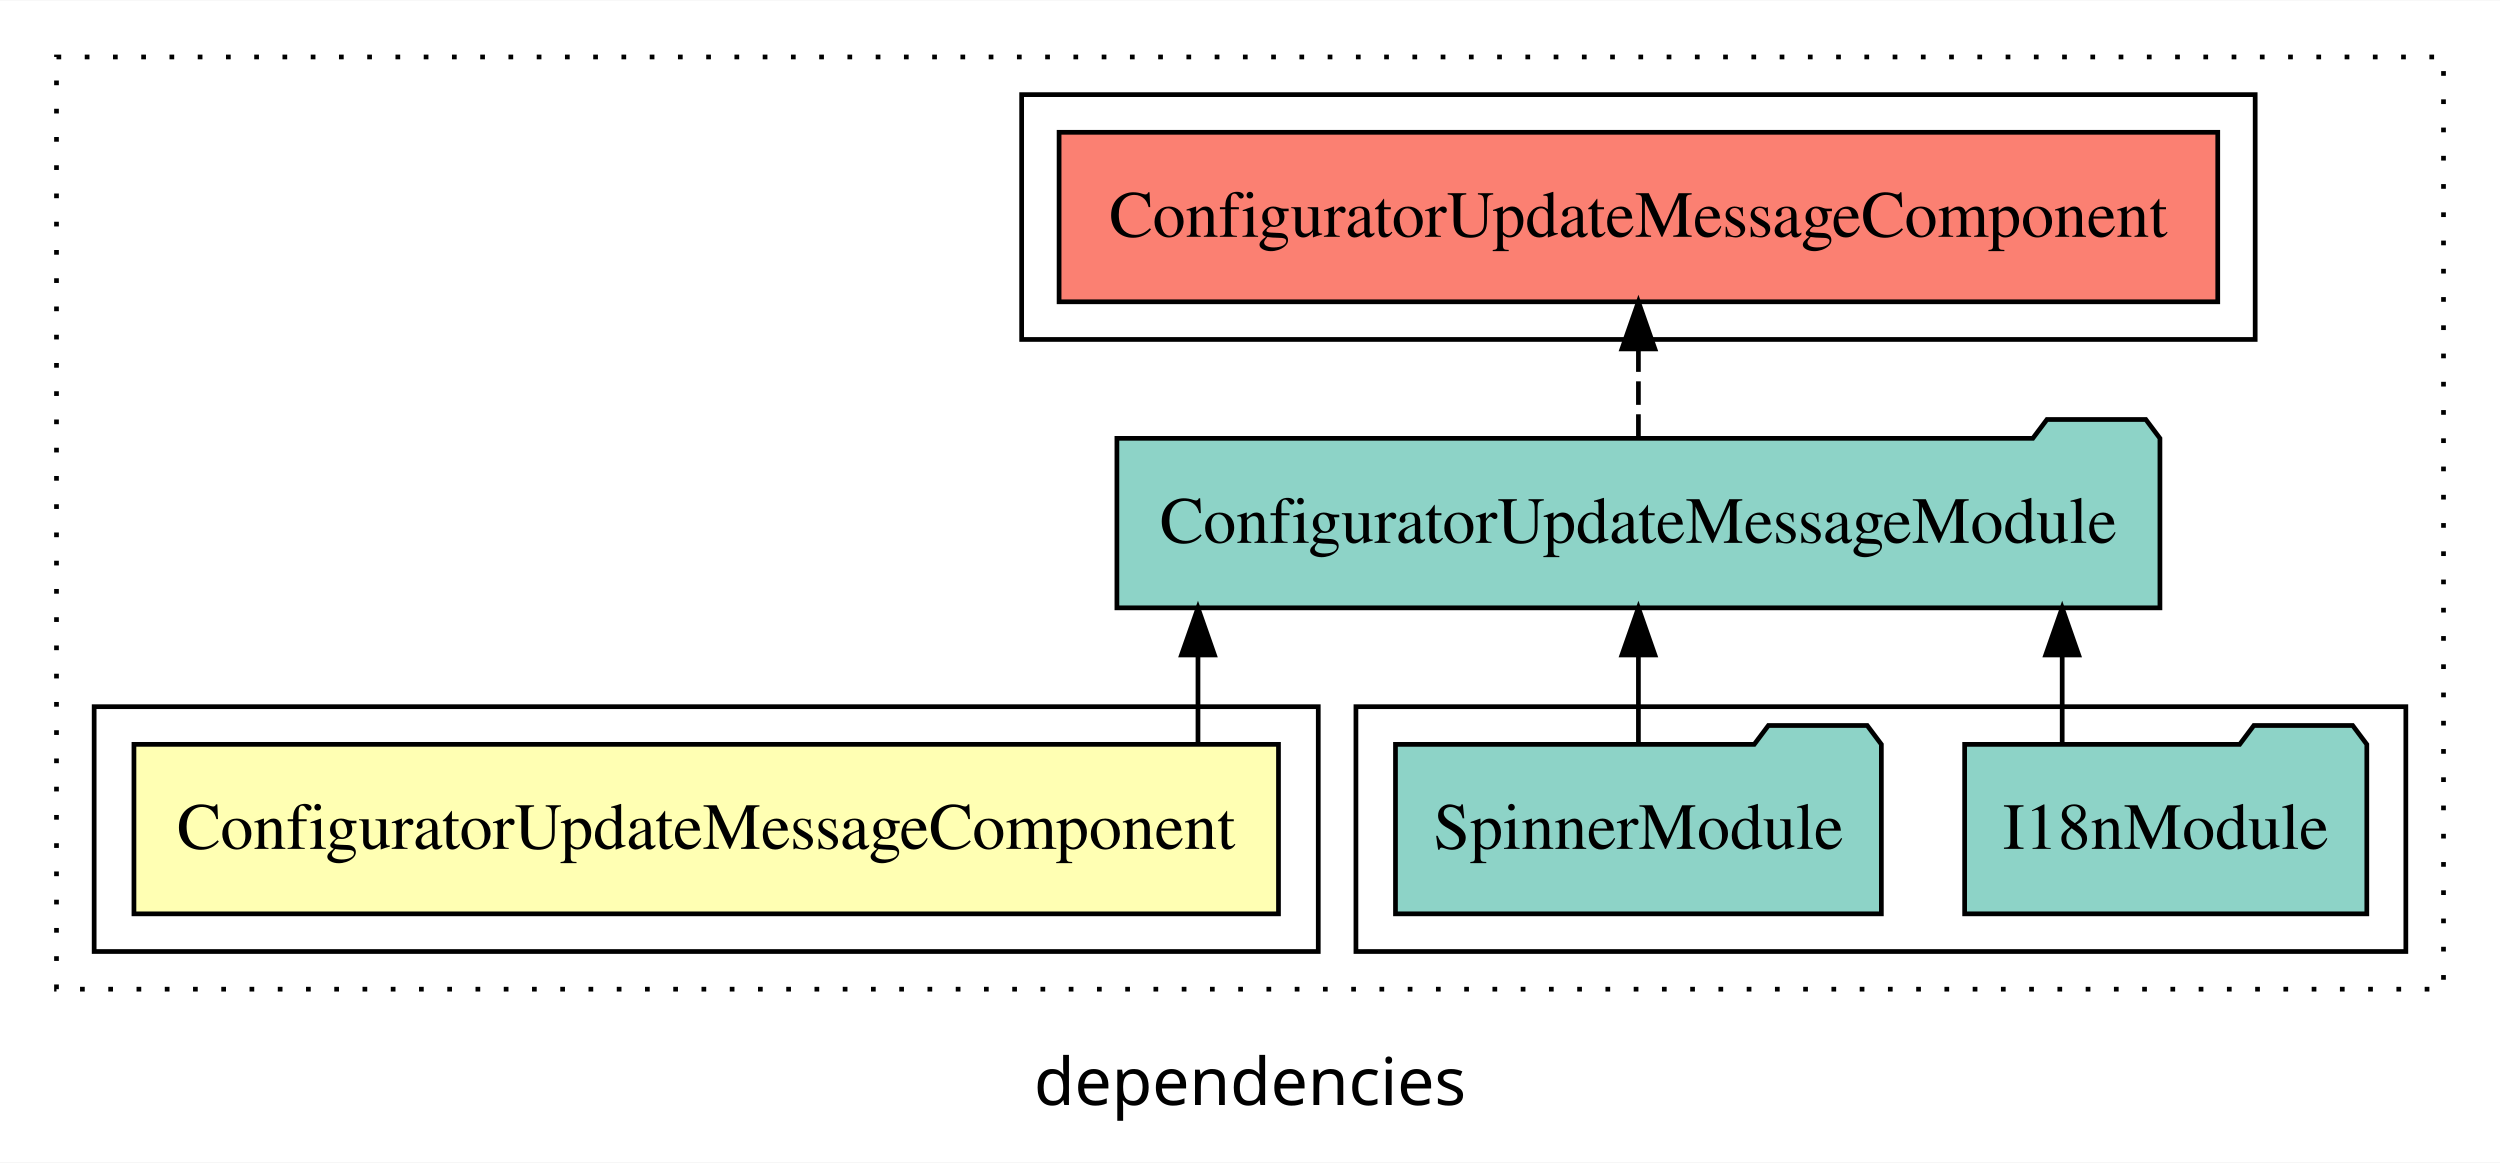
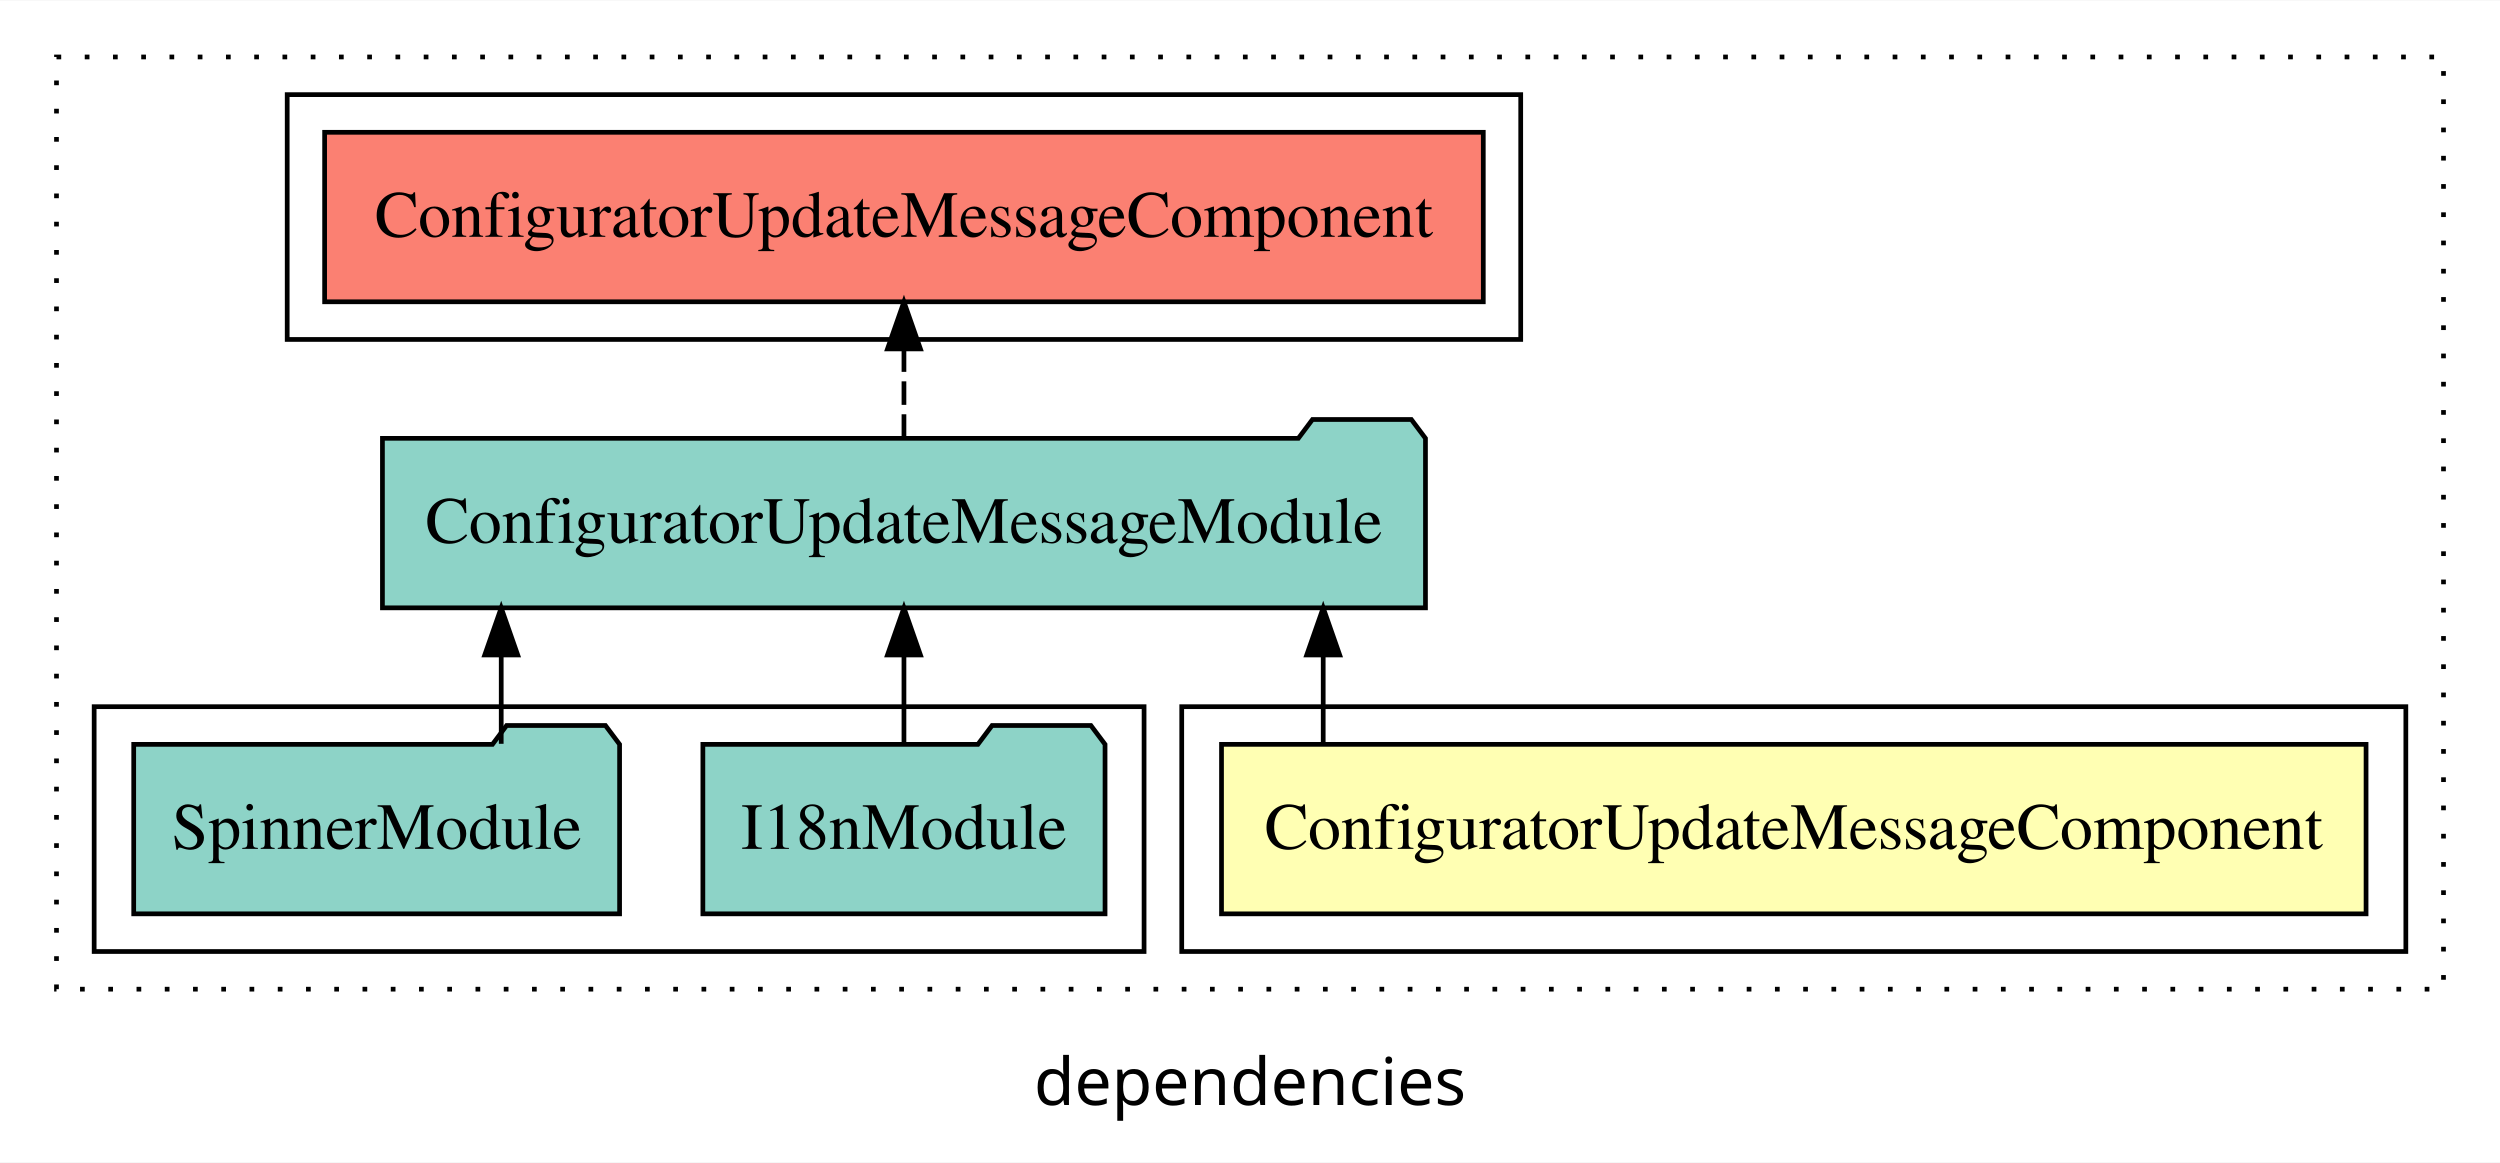
<svg xmlns="http://www.w3.org/2000/svg" width="531pt" height="247pt" viewBox="0.00 0.00 531.00 246.80">
  <g id="graph0" class="graph" transform="scale(1 1) rotate(0) translate(4 242.8)">
    <polygon fill="white" stroke="transparent" points="-4,4 -4,-242.8 527,-242.8 527,4 -4,4" />
    <text text-anchor="middle" x="261.5" y="-8.2" font-family="sans-serif" font-size="14.00">dependencies</text>
    <g id="clust1" class="cluster">
      <polygon fill="none" stroke="black" stroke-dasharray="1,5" points="8,-32.8 8,-230.8 515,-230.8 515,-32.8 8,-32.8" />
    </g>
-     <g id="clust5" class="cluster">
-       <polygon fill="none" stroke="black" points="213,-170.8 213,-222.8 475,-222.8 475,-170.8 213,-170.8" />
+     <g id="clust2" class="cluster">
+       <polygon fill="none" stroke="black" points="247,-40.8 247,-92.8 507,-92.8 507,-40.8 247,-40.8" />
    </g>
    <g id="clust4" class="cluster">
-       <polygon fill="none" stroke="black" points="284,-40.8 284,-92.8 507,-92.8 507,-40.8 284,-40.8" />
+       <polygon fill="none" stroke="black" points="16,-40.8 16,-92.8 239,-92.8 239,-40.8 16,-40.8" />
    </g>
-     <g id="clust2" class="cluster">
-       <polygon fill="none" stroke="black" points="16,-40.8 16,-92.8 276,-92.8 276,-40.8 16,-40.8" />
+     <g id="clust5" class="cluster">
+       <polygon fill="none" stroke="black" points="57,-170.8 57,-222.8 319,-222.8 319,-170.8 57,-170.8" />
    </g>
    <g id="node1" class="node">
-       <polygon fill="#ffffb3" stroke="black" points="267.55,-84.8 24.45,-84.8 24.45,-48.8 267.55,-48.8 267.55,-84.8" />
-       <text text-anchor="middle" x="146" y="-62.6" font-family="Times,serif" font-size="14.00">ConfiguratorUpdateMessageComponent</text>
+       <polygon fill="#ffffb3" stroke="black" points="498.55,-84.8 255.45,-84.8 255.45,-48.8 498.55,-48.8 498.55,-84.8" />
+       <text text-anchor="middle" x="377" y="-62.6" font-family="Times,serif" font-size="14.00">ConfiguratorUpdateMessageComponent</text>
    </g>
    <g id="node2" class="node">
-       <polygon fill="#8dd3c7" stroke="black" points="454.77,-149.8 451.77,-153.8 430.77,-153.8 427.77,-149.8 233.23,-149.8 233.23,-113.8 454.77,-113.8 454.77,-149.8" />
-       <text text-anchor="middle" x="344" y="-127.6" font-family="Times,serif" font-size="14.00">ConfiguratorUpdateMessageModule</text>
+       <polygon fill="#8dd3c7" stroke="black" points="298.77,-149.8 295.77,-153.8 274.77,-153.8 271.77,-149.8 77.23,-149.8 77.23,-113.8 298.77,-113.8 298.77,-149.8" />
+       <text text-anchor="middle" x="188" y="-127.6" font-family="Times,serif" font-size="14.00">ConfiguratorUpdateMessageModule</text>
    </g>
    <g id="edge1" class="edge">
-       <path fill="none" stroke="black" d="M250.45,-84.91C250.45,-84.91 250.45,-103.79 250.45,-103.79" />
-       <polygon fill="black" stroke="black" points="246.95,-103.79 250.45,-113.79 253.95,-103.79 246.95,-103.79" />
+       <path fill="none" stroke="black" d="M277.05,-84.91C277.05,-84.91 277.05,-103.79 277.05,-103.79" />
+       <polygon fill="black" stroke="black" points="273.55,-103.79 277.05,-113.79 280.55,-103.79 273.55,-103.79" />
    </g>
    <g id="node5" class="node">
-       <polygon fill="#fb8072" stroke="black" points="467.05,-214.8 220.95,-214.8 220.95,-178.8 467.05,-178.8 467.05,-214.8" />
-       <text text-anchor="middle" x="344" y="-192.6" font-family="Times,serif" font-size="14.00">ConfiguratorUpdateMessageComponent </text>
+       <polygon fill="#fb8072" stroke="black" points="311.05,-214.8 64.95,-214.8 64.95,-178.8 311.05,-178.8 311.05,-214.8" />
+       <text text-anchor="middle" x="188" y="-192.6" font-family="Times,serif" font-size="14.00">ConfiguratorUpdateMessageComponent </text>
    </g>
    <g id="edge4" class="edge">
-       <path fill="none" stroke="black" stroke-dasharray="5,2" d="M344,-149.91C344,-149.91 344,-168.79 344,-168.79" />
-       <polygon fill="black" stroke="black" points="340.5,-168.79 344,-178.79 347.5,-168.79 340.5,-168.79" />
+       <path fill="none" stroke="black" stroke-dasharray="5,2" d="M188,-149.91C188,-149.91 188,-168.79 188,-168.79" />
+       <polygon fill="black" stroke="black" points="184.5,-168.79 188,-178.79 191.5,-168.79 184.5,-168.79" />
    </g>
    <g id="node3" class="node">
-       <polygon fill="#8dd3c7" stroke="black" points="498.71,-84.8 495.71,-88.8 474.71,-88.8 471.71,-84.8 413.29,-84.8 413.29,-48.8 498.71,-48.8 498.71,-84.8" />
-       <text text-anchor="middle" x="456" y="-62.6" font-family="Times,serif" font-size="14.00">I18nModule</text>
+       <polygon fill="#8dd3c7" stroke="black" points="230.71,-84.8 227.71,-88.8 206.71,-88.8 203.71,-84.8 145.29,-84.8 145.29,-48.8 230.71,-48.8 230.71,-84.8" />
+       <text text-anchor="middle" x="188" y="-62.6" font-family="Times,serif" font-size="14.00">I18nModule</text>
    </g>
    <g id="edge2" class="edge">
-       <path fill="none" stroke="black" d="M434.01,-84.91C434.01,-84.91 434.01,-103.79 434.01,-103.79" />
-       <polygon fill="black" stroke="black" points="430.51,-103.79 434.01,-113.79 437.51,-103.79 430.51,-103.79" />
+       <path fill="none" stroke="black" d="M188,-84.91C188,-84.91 188,-103.79 188,-103.79" />
+       <polygon fill="black" stroke="black" points="184.5,-103.79 188,-113.79 191.5,-103.79 184.5,-103.79" />
    </g>
    <g id="node4" class="node">
-       <polygon fill="#8dd3c7" stroke="black" points="395.6,-84.8 392.6,-88.8 371.6,-88.8 368.6,-84.8 292.4,-84.8 292.4,-48.8 395.6,-48.8 395.6,-84.8" />
-       <text text-anchor="middle" x="344" y="-62.6" font-family="Times,serif" font-size="14.00">SpinnerModule</text>
+       <polygon fill="#8dd3c7" stroke="black" points="127.6,-84.8 124.6,-88.8 103.6,-88.8 100.6,-84.8 24.4,-84.8 24.4,-48.8 127.6,-48.8 127.6,-84.8" />
+       <text text-anchor="middle" x="76" y="-62.6" font-family="Times,serif" font-size="14.00">SpinnerModule</text>
    </g>
    <g id="edge3" class="edge">
-       <path fill="none" stroke="black" d="M344,-84.91C344,-84.91 344,-103.79 344,-103.79" />
-       <polygon fill="black" stroke="black" points="340.5,-103.79 344,-113.79 347.5,-103.79 340.5,-103.79" />
+       <path fill="none" stroke="black" d="M102.46,-84.91C102.46,-84.91 102.46,-103.79 102.46,-103.79" />
+       <polygon fill="black" stroke="black" points="98.96,-103.79 102.46,-113.79 105.96,-103.79 98.96,-103.79" />
    </g>
  </g>
</svg>
